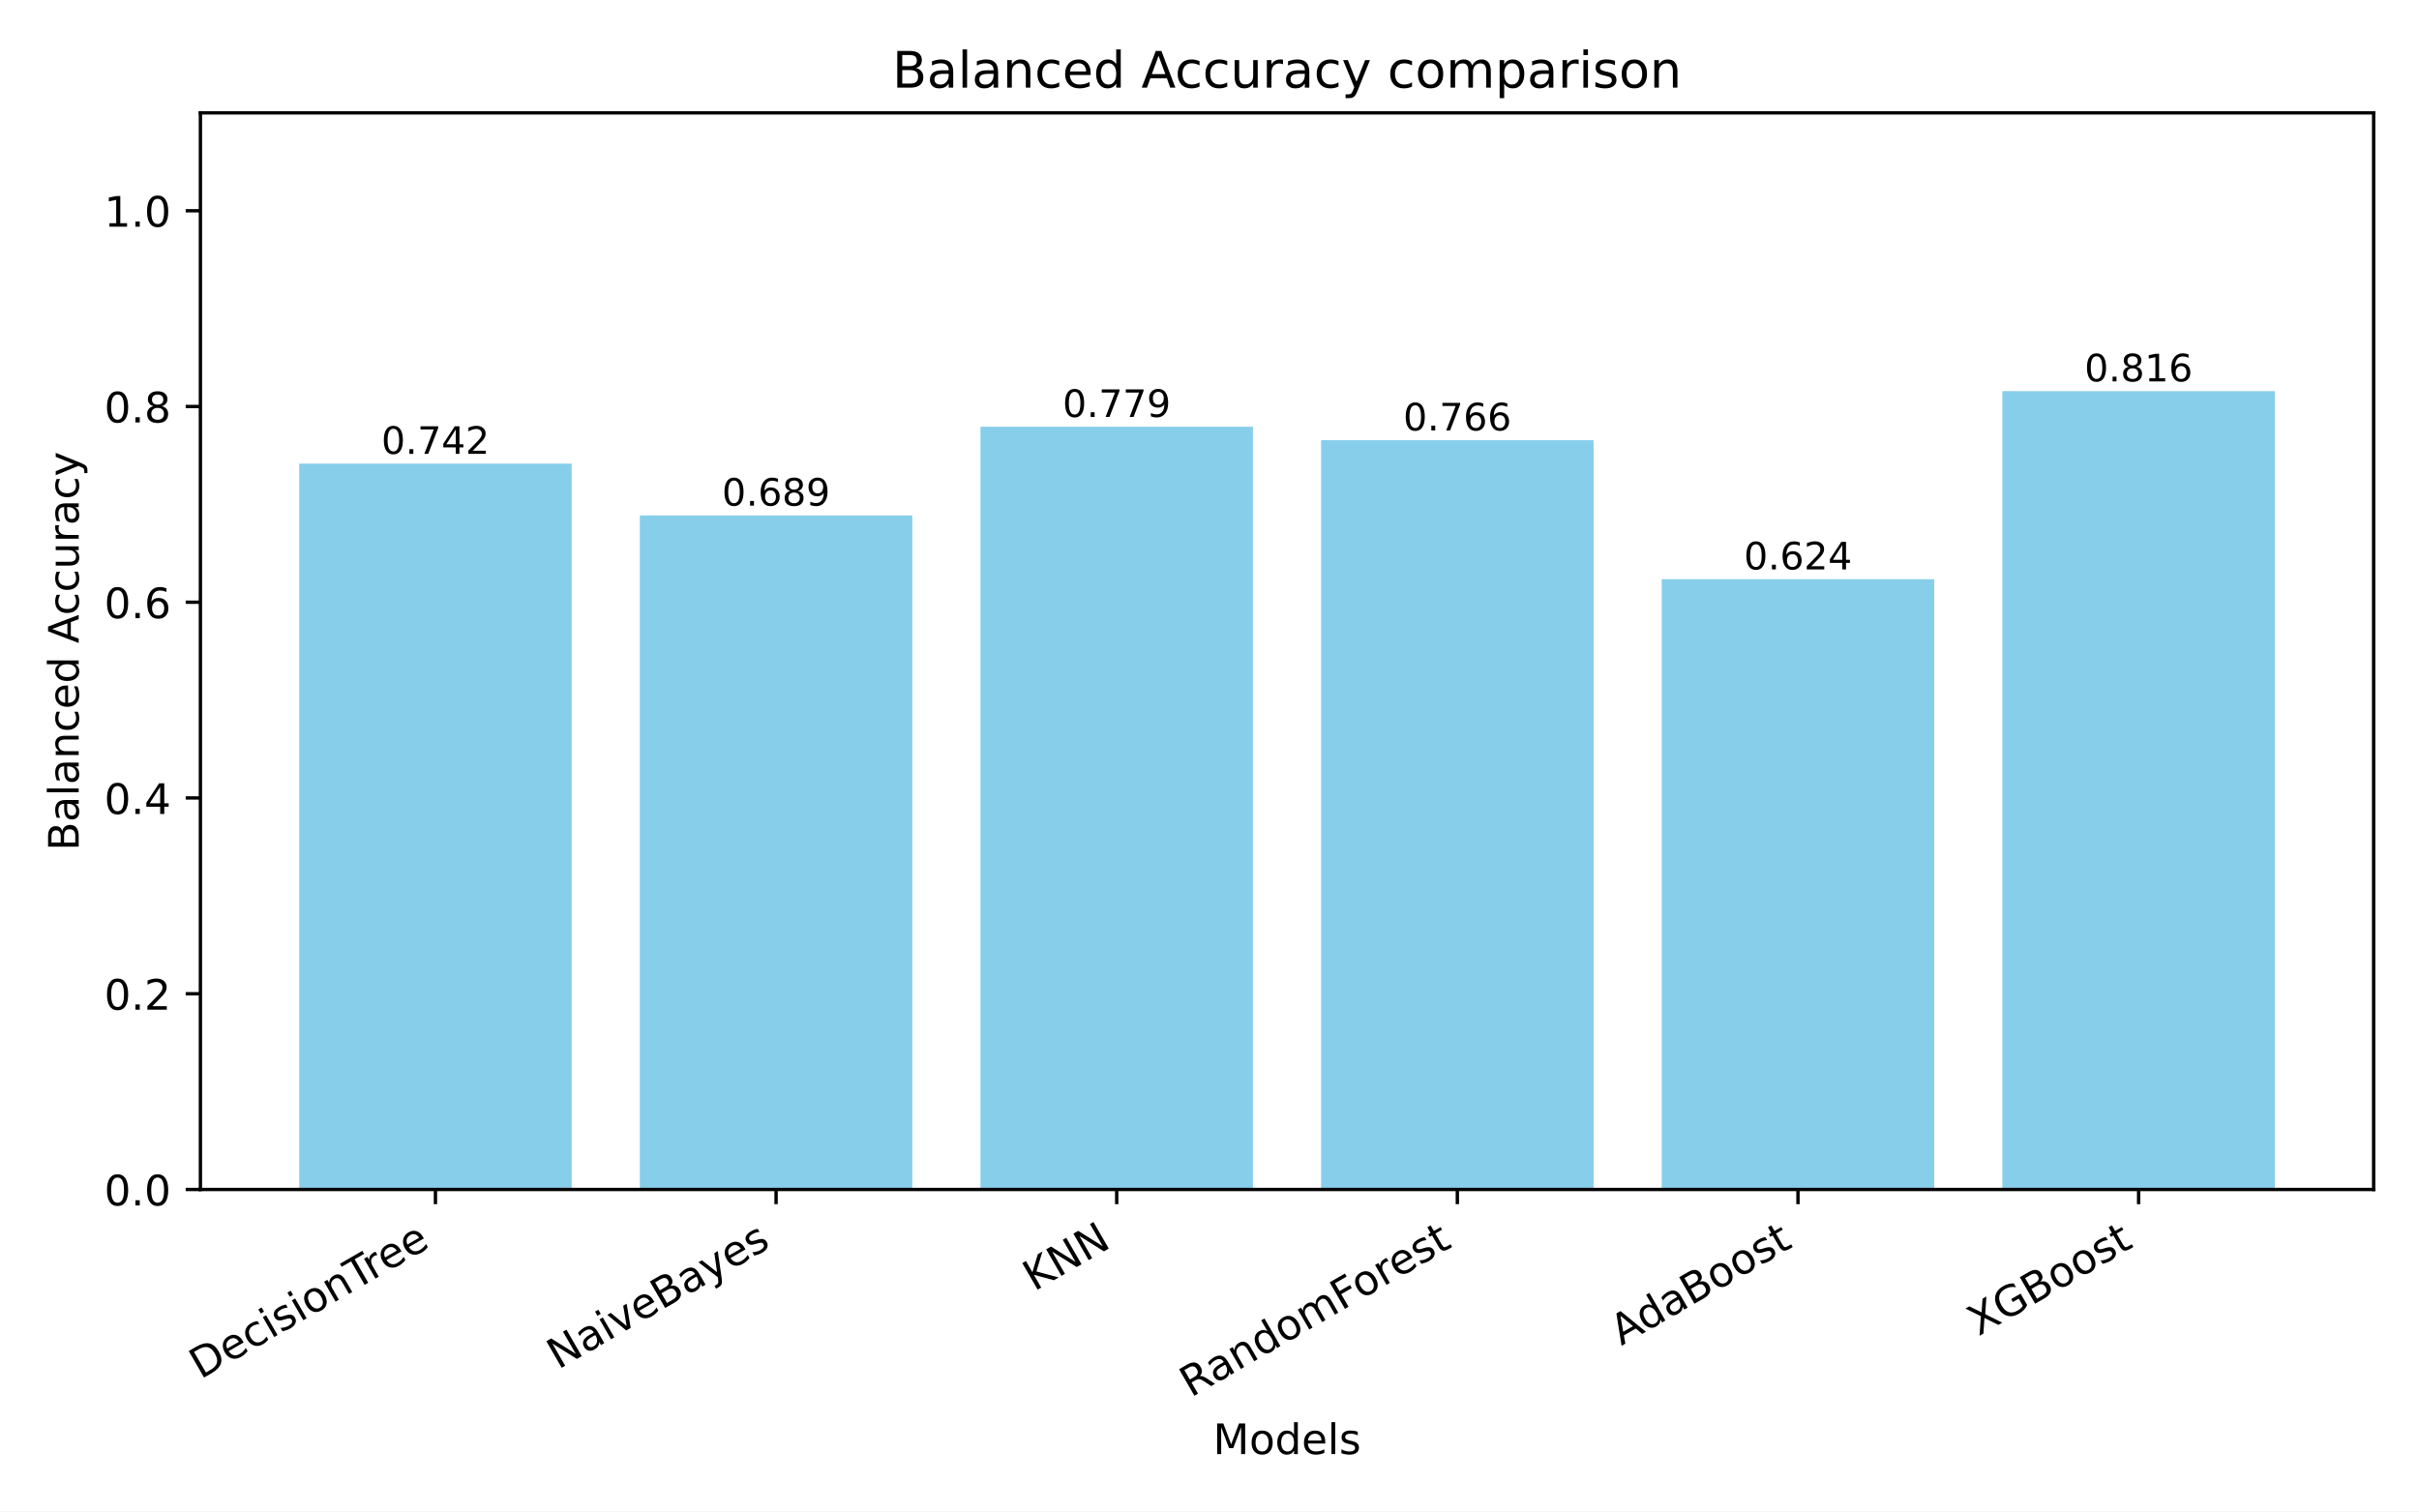
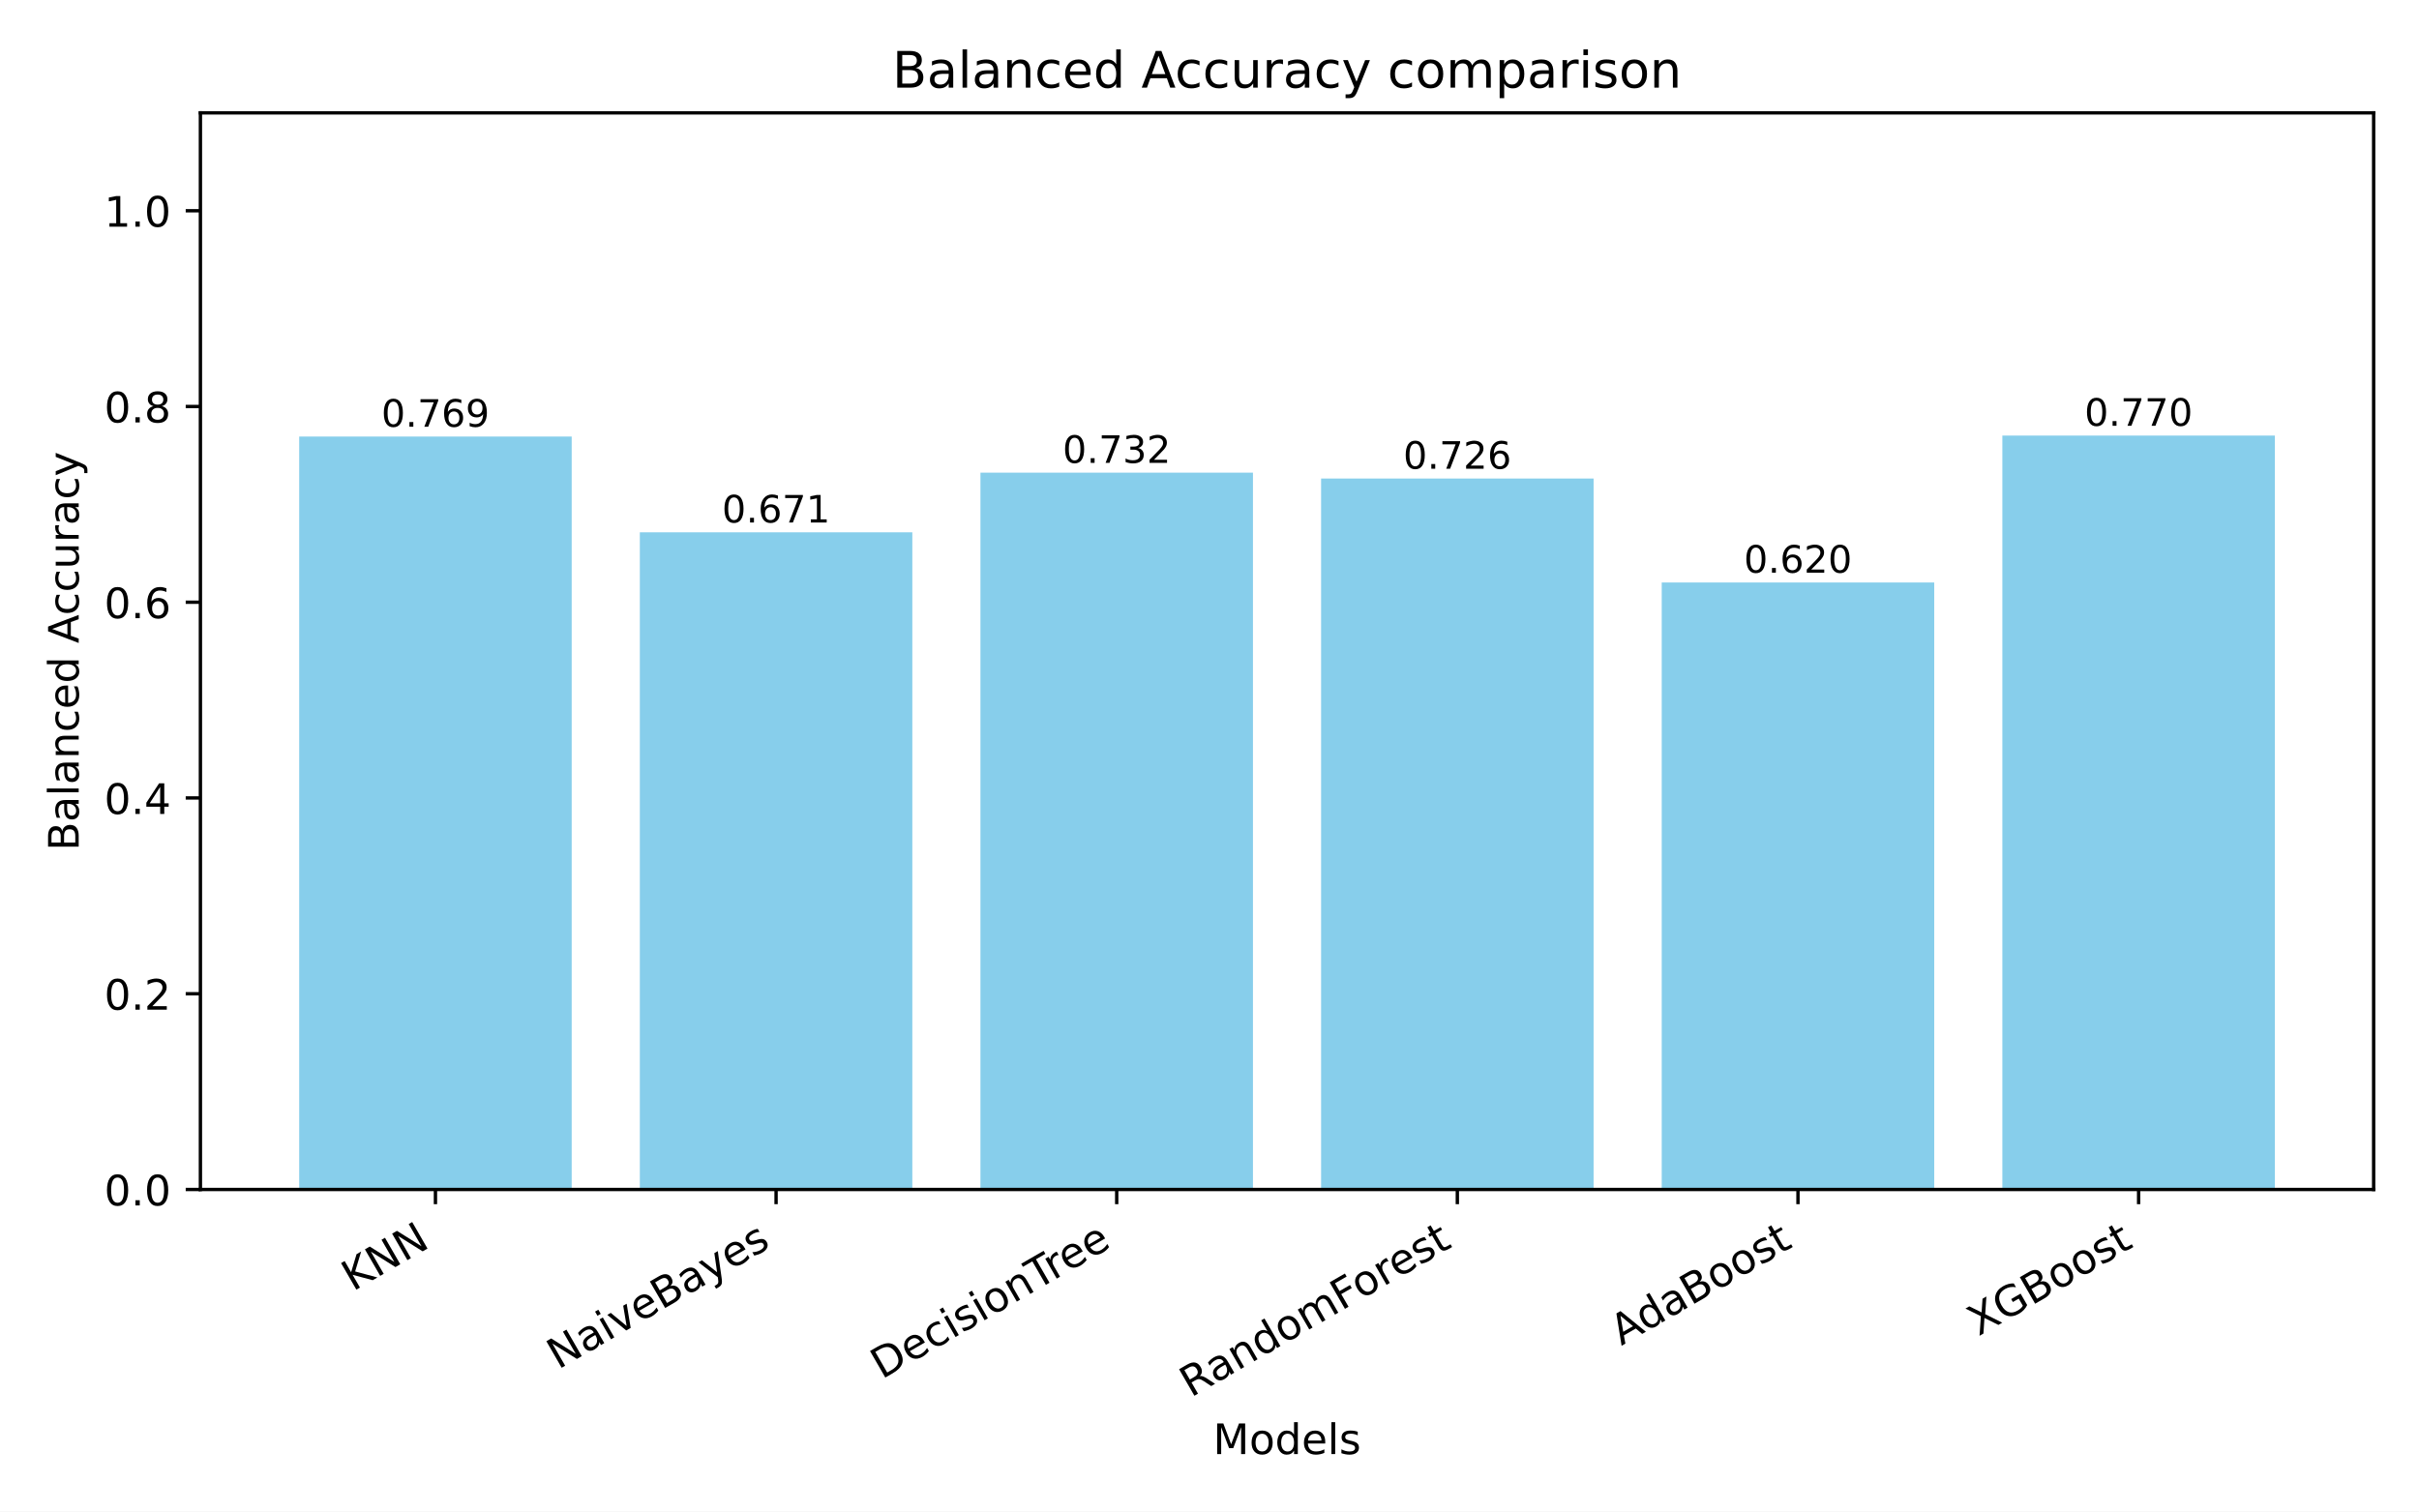
<svg xmlns="http://www.w3.org/2000/svg" xmlns:xlink="http://www.w3.org/1999/xlink" width="576pt" height="360pt" viewBox="0 0 576 360" version="1.1">
  <defs>
    <style type="text/css">*{stroke-linejoin: round; stroke-linecap: butt}</style>
  </defs>
  <g id="figure_1">
    <g id="patch_1">
      <path d="M 0 360  L 576 360  L 576 0  L 0 0  z " style="fill: #ffffff" />
    </g>
    <g id="axes_1">
      <g id="patch_2">
        <path d="M 47.72 283.3  L 565.2 283.3  L 565.2 26.88  L 47.72 26.88  z " style="fill: #ffffff" />
      </g>
      <g id="patch_3">
-         <path d="M 71.242 283.3  L 136.13 283.3  L 136.13 110.426  L 71.242 110.426  z " clip-path="url(#p83c8c341a6)" style="fill: #87ceeb" />
+         <path d="M 71.242 283.3  L 136.13 283.3  L 136.13 103.967  L 71.242 103.967  z " clip-path="url(#pbd88efe844)" style="fill: #87ceeb" />
      </g>
      <g id="patch_4">
-         <path d="M 152.352 283.3  L 217.239 283.3  L 217.239 122.759  L 152.352 122.759  z " clip-path="url(#p83c8c341a6)" style="fill: #87ceeb" />
+         <path d="M 152.352 283.3  L 217.239 283.3  L 217.239 126.777  L 152.352 126.777  z " clip-path="url(#pbd88efe844)" style="fill: #87ceeb" />
      </g>
      <g id="patch_5">
-         <path d="M 233.461 283.3  L 298.349 283.3  L 298.349 101.635  L 233.461 101.635  z " clip-path="url(#p83c8c341a6)" style="fill: #87ceeb" />
+         <path d="M 233.461 283.3  L 298.349 283.3  L 298.349 112.573  L 233.461 112.573  z " clip-path="url(#pbd88efe844)" style="fill: #87ceeb" />
      </g>
      <g id="patch_6">
-         <path d="M 314.571 283.3  L 379.459 283.3  L 379.459 104.843  L 314.571 104.843  z " clip-path="url(#p83c8c341a6)" style="fill: #87ceeb" />
+         <path d="M 314.571 283.3  L 379.459 283.3  L 379.459 113.967  L 314.571 113.967  z " clip-path="url(#pbd88efe844)" style="fill: #87ceeb" />
      </g>
      <g id="patch_7">
-         <path d="M 395.681 283.3  L 460.568 283.3  L 460.568 137.942  L 395.681 137.942  z " clip-path="url(#p83c8c341a6)" style="fill: #87ceeb" />
+         <path d="M 395.681 283.3  L 460.568 283.3  L 460.568 138.725  L 395.681 138.725  z " clip-path="url(#pbd88efe844)" style="fill: #87ceeb" />
      </g>
      <g id="patch_8">
-         <path d="M 476.79 283.3  L 541.678 283.3  L 541.678 93.162  L 476.79 93.162  z " clip-path="url(#p83c8c341a6)" style="fill: #87ceeb" />
+         <path d="M 476.79 283.3  L 541.678 283.3  L 541.678 103.74  L 476.79 103.74  z " clip-path="url(#pbd88efe844)" style="fill: #87ceeb" />
      </g>
      <g id="matplotlib.axis_1">
        <g id="xtick_1">
          <g id="line2d_1">
            <defs>
-               <path id="mcb9a6f6136" d="M 0 0  L 0 3.5  " style="stroke: #000000; stroke-width: 0.8" />
+               <path id="m15ca8a83f8" d="M 0 0  L 0 3.5  " style="stroke: #000000; stroke-width: 0.8" />
            </defs>
            <g>
-               <use xlink:href="#mcb9a6f6136" x="103.686" y="283.3" style="stroke: #000000; stroke-width: 0.8" />
+               <use xlink:href="#m15ca8a83f8" x="103.686" y="283.3" style="stroke: #000000; stroke-width: 0.8" />
            </g>
          </g>
          <g id="text_1">
-             <g transform="translate(47.7412 328.5801) rotate(-30) scale(0.1 -0.1)">
+             <g transform="translate(84.00872 307.6411) rotate(-30) scale(0.1 -0.1)">
+               <defs>
+                 <path id="DejaVuSans-4b" d="M 628 4666  L 1259 4666  L 1259 2694  L 3353 4666  L 4166 4666  L 1850 2491  L 4331 0  L 3500 0  L 1259 2247  L 1259 0  L 628 0  L 628 4666  z " transform="scale(0.015625)" />
+                 <path id="DejaVuSans-4e" d="M 628 4666  L 1478 4666  L 3547 763  L 3547 4666  L 4159 4666  L 4159 0  L 3309 0  L 1241 3903  L 1241 0  L 628 0  L 628 4666  z " transform="scale(0.015625)" />
+               </defs>
+               <use xlink:href="#DejaVuSans-4b" />
+               <use xlink:href="#DejaVuSans-4e" transform="translate(65.57617 0)" />
+               <use xlink:href="#DejaVuSans-4e" transform="translate(140.3809 0)" />
+             </g>
+           </g>
+         </g>
+         <g id="xtick_2">
+           <g id="line2d_2">
+             <g>
+               <use xlink:href="#m15ca8a83f8" x="184.795" y="283.3" style="stroke: #000000; stroke-width: 0.8" />
+             </g>
+           </g>
+           <g id="text_2">
+             <g transform="translate(132.8942 326.2457) rotate(-30) scale(0.1 -0.1)">
+               <defs>
+                 <path id="DejaVuSans-61" d="M 2194 1759  Q 1497 1759 1228 1600  Q 959 1441 959 1056  Q 959 750 1161 570  Q 1363 391 1709 391  Q 2188 391 2477 730  Q 2766 1069 2766 1631  L 2766 1759  L 2194 1759  z M 3341 1997  L 3341 0  L 2766 0  L 2766 531  Q 2569 213 2275 61  Q 1981 -91 1556 -91  Q 1019 -91 701 211  Q 384 513 384 1019  Q 384 1609 779 1909  Q 1175 2209 1959 2209  L 2766 2209  L 2766 2266  Q 2766 2663 2505 2880  Q 2244 3097 1772 3097  Q 1472 3097 1187 3025  Q 903 2953 641 2809  L 641 3341  Q 956 3463 1253 3523  Q 1550 3584 1831 3584  Q 2591 3584 2966 3190  Q 3341 2797 3341 1997  z " transform="scale(0.015625)" />
+                 <path id="DejaVuSans-69" d="M 603 3500  L 1178 3500  L 1178 0  L 603 0  L 603 3500  z M 603 4863  L 1178 4863  L 1178 4134  L 603 4134  L 603 4863  z " transform="scale(0.015625)" />
+                 <path id="DejaVuSans-76" d="M 191 3500  L 800 3500  L 1894 563  L 2988 3500  L 3597 3500  L 2284 0  L 1503 0  L 191 3500  z " transform="scale(0.015625)" />
+                 <path id="DejaVuSans-65" d="M 3597 1894  L 3597 1613  L 953 1613  Q 991 1019 1311 708  Q 1631 397 2203 397  Q 2534 397 2845 478  Q 3156 559 3463 722  L 3463 178  Q 3153 47 2828 -22  Q 2503 -91 2169 -91  Q 1331 -91 842 396  Q 353 884 353 1716  Q 353 2575 817 3079  Q 1281 3584 2069 3584  Q 2775 3584 3186 3129  Q 3597 2675 3597 1894  z M 3022 2063  Q 3016 2534 2758 2815  Q 2500 3097 2075 3097  Q 1594 3097 1305 2825  Q 1016 2553 972 2059  L 3022 2063  z " transform="scale(0.015625)" />
+                 <path id="DejaVuSans-42" d="M 1259 2228  L 1259 519  L 2272 519  Q 2781 519 3026 730  Q 3272 941 3272 1375  Q 3272 1813 3026 2020  Q 2781 2228 2272 2228  L 1259 2228  z M 1259 4147  L 1259 2741  L 2194 2741  Q 2656 2741 2882 2914  Q 3109 3088 3109 3444  Q 3109 3797 2882 3972  Q 2656 4147 2194 4147  L 1259 4147  z M 628 4666  L 2241 4666  Q 2963 4666 3353 4366  Q 3744 4066 3744 3513  Q 3744 3084 3544 2831  Q 3344 2578 2956 2516  Q 3422 2416 3680 2098  Q 3938 1781 3938 1306  Q 3938 681 3513 340  Q 3088 0 2303 0  L 628 0  L 628 4666  z " transform="scale(0.015625)" />
+                 <path id="DejaVuSans-79" d="M 2059 -325  Q 1816 -950 1584 -1140  Q 1353 -1331 966 -1331  L 506 -1331  L 506 -850  L 844 -850  Q 1081 -850 1212 -737  Q 1344 -625 1503 -206  L 1606 56  L 191 3500  L 800 3500  L 1894 763  L 2988 3500  L 3597 3500  L 2059 -325  z " transform="scale(0.015625)" />
+                 <path id="DejaVuSans-73" d="M 2834 3397  L 2834 2853  Q 2591 2978 2328 3040  Q 2066 3103 1784 3103  Q 1356 3103 1142 2972  Q 928 2841 928 2578  Q 928 2378 1081 2264  Q 1234 2150 1697 2047  L 1894 2003  Q 2506 1872 2764 1633  Q 3022 1394 3022 966  Q 3022 478 2636 193  Q 2250 -91 1575 -91  Q 1294 -91 989 -36  Q 684 19 347 128  L 347 722  Q 666 556 975 473  Q 1284 391 1588 391  Q 1994 391 2212 530  Q 2431 669 2431 922  Q 2431 1156 2273 1281  Q 2116 1406 1581 1522  L 1381 1569  Q 847 1681 609 1914  Q 372 2147 372 2553  Q 372 3047 722 3315  Q 1072 3584 1716 3584  Q 2034 3584 2315 3537  Q 2597 3491 2834 3397  z " transform="scale(0.015625)" />
+               </defs>
+               <use xlink:href="#DejaVuSans-4e" />
+               <use xlink:href="#DejaVuSans-61" transform="translate(74.80469 0)" />
+               <use xlink:href="#DejaVuSans-69" transform="translate(136.084 0)" />
+               <use xlink:href="#DejaVuSans-76" transform="translate(163.8672 0)" />
+               <use xlink:href="#DejaVuSans-65" transform="translate(223.0469 0)" />
+               <use xlink:href="#DejaVuSans-42" transform="translate(284.5703 0)" />
+               <use xlink:href="#DejaVuSans-61" transform="translate(353.1738 0)" />
+               <use xlink:href="#DejaVuSans-79" transform="translate(414.4531 0)" />
+               <use xlink:href="#DejaVuSans-65" transform="translate(473.6328 0)" />
+               <use xlink:href="#DejaVuSans-73" transform="translate(535.1562 0)" />
+             </g>
+           </g>
+         </g>
+         <g id="xtick_3">
+           <g id="line2d_3">
+             <g>
+               <use xlink:href="#m15ca8a83f8" x="265.905" y="283.3" style="stroke: #000000; stroke-width: 0.8" />
+             </g>
+           </g>
+           <g id="text_3">
+             <g transform="translate(209.9606 328.5801) rotate(-30) scale(0.1 -0.1)">
              <defs>
                <path id="DejaVuSans-44" d="M 1259 4147  L 1259 519  L 2022 519  Q 2988 519 3436 956  Q 3884 1394 3884 2338  Q 3884 3275 3436 3711  Q 2988 4147 2022 4147  L 1259 4147  z M 628 4666  L 1925 4666  Q 3281 4666 3915 4102  Q 4550 3538 4550 2338  Q 4550 1131 3912 565  Q 3275 0 1925 0  L 628 0  L 628 4666  z " transform="scale(0.015625)" />
-                 <path id="DejaVuSans-65" d="M 3597 1894  L 3597 1613  L 953 1613  Q 991 1019 1311 708  Q 1631 397 2203 397  Q 2534 397 2845 478  Q 3156 559 3463 722  L 3463 178  Q 3153 47 2828 -22  Q 2503 -91 2169 -91  Q 1331 -91 842 396  Q 353 884 353 1716  Q 353 2575 817 3079  Q 1281 3584 2069 3584  Q 2775 3584 3186 3129  Q 3597 2675 3597 1894  z M 3022 2063  Q 3016 2534 2758 2815  Q 2500 3097 2075 3097  Q 1594 3097 1305 2825  Q 1016 2553 972 2059  L 3022 2063  z " transform="scale(0.015625)" />
                <path id="DejaVuSans-63" d="M 3122 3366  L 3122 2828  Q 2878 2963 2633 3030  Q 2388 3097 2138 3097  Q 1578 3097 1268 2742  Q 959 2388 959 1747  Q 959 1106 1268 751  Q 1578 397 2138 397  Q 2388 397 2633 464  Q 2878 531 3122 666  L 3122 134  Q 2881 22 2623 -34  Q 2366 -91 2075 -91  Q 1284 -91 818 406  Q 353 903 353 1747  Q 353 2603 823 3093  Q 1294 3584 2113 3584  Q 2378 3584 2631 3529  Q 2884 3475 3122 3366  z " transform="scale(0.015625)" />
-                 <path id="DejaVuSans-69" d="M 603 3500  L 1178 3500  L 1178 0  L 603 0  L 603 3500  z M 603 4863  L 1178 4863  L 1178 4134  L 603 4134  L 603 4863  z " transform="scale(0.015625)" />
-                 <path id="DejaVuSans-73" d="M 2834 3397  L 2834 2853  Q 2591 2978 2328 3040  Q 2066 3103 1784 3103  Q 1356 3103 1142 2972  Q 928 2841 928 2578  Q 928 2378 1081 2264  Q 1234 2150 1697 2047  L 1894 2003  Q 2506 1872 2764 1633  Q 3022 1394 3022 966  Q 3022 478 2636 193  Q 2250 -91 1575 -91  Q 1294 -91 989 -36  Q 684 19 347 128  L 347 722  Q 666 556 975 473  Q 1284 391 1588 391  Q 1994 391 2212 530  Q 2431 669 2431 922  Q 2431 1156 2273 1281  Q 2116 1406 1581 1522  L 1381 1569  Q 847 1681 609 1914  Q 372 2147 372 2553  Q 372 3047 722 3315  Q 1072 3584 1716 3584  Q 2034 3584 2315 3537  Q 2597 3491 2834 3397  z " transform="scale(0.015625)" />
                <path id="DejaVuSans-6f" d="M 1959 3097  Q 1497 3097 1228 2736  Q 959 2375 959 1747  Q 959 1119 1226 758  Q 1494 397 1959 397  Q 2419 397 2687 759  Q 2956 1122 2956 1747  Q 2956 2369 2687 2733  Q 2419 3097 1959 3097  z M 1959 3584  Q 2709 3584 3137 3096  Q 3566 2609 3566 1747  Q 3566 888 3137 398  Q 2709 -91 1959 -91  Q 1206 -91 779 398  Q 353 888 353 1747  Q 353 2609 779 3096  Q 1206 3584 1959 3584  z " transform="scale(0.015625)" />
                <path id="DejaVuSans-6e" d="M 3513 2113  L 3513 0  L 2938 0  L 2938 2094  Q 2938 2591 2744 2837  Q 2550 3084 2163 3084  Q 1697 3084 1428 2787  Q 1159 2491 1159 1978  L 1159 0  L 581 0  L 581 3500  L 1159 3500  L 1159 2956  Q 1366 3272 1645 3428  Q 1925 3584 2291 3584  Q 2894 3584 3203 3211  Q 3513 2838 3513 2113  z " transform="scale(0.015625)" />
                <path id="DejaVuSans-54" d="M -19 4666  L 3928 4666  L 3928 4134  L 2272 4134  L 2272 0  L 1638 0  L 1638 4134  L -19 4134  L -19 4666  z " transform="scale(0.015625)" />
                <path id="DejaVuSans-72" d="M 2631 2963  Q 2534 3019 2420 3045  Q 2306 3072 2169 3072  Q 1681 3072 1420 2755  Q 1159 2438 1159 1844  L 1159 0  L 581 0  L 581 3500  L 1159 3500  L 1159 2956  Q 1341 3275 1631 3429  Q 1922 3584 2338 3584  Q 2397 3584 2469 3576  Q 2541 3569 2628 3553  L 2631 2963  z " transform="scale(0.015625)" />
              </defs>
              <use xlink:href="#DejaVuSans-44" />
              <use xlink:href="#DejaVuSans-65" transform="translate(77.00195 0)" />
              <use xlink:href="#DejaVuSans-63" transform="translate(138.5254 0)" />
              <use xlink:href="#DejaVuSans-69" transform="translate(193.5059 0)" />
              <use xlink:href="#DejaVuSans-73" transform="translate(221.2891 0)" />
              <use xlink:href="#DejaVuSans-69" transform="translate(273.3887 0)" />
              <use xlink:href="#DejaVuSans-6f" transform="translate(301.1719 0)" />
              <use xlink:href="#DejaVuSans-6e" transform="translate(362.3535 0)" />
              <use xlink:href="#DejaVuSans-54" transform="translate(425.7324 0)" />
              <use xlink:href="#DejaVuSans-72" transform="translate(472.0664 0)" />
              <use xlink:href="#DejaVuSans-65" transform="translate(510.9297 0)" />
              <use xlink:href="#DejaVuSans-65" transform="translate(572.4531 0)" />
            </g>
          </g>
        </g>
-         <g id="xtick_2">
-           <g id="line2d_2">
-             <g>
-               <use xlink:href="#mcb9a6f6136" x="184.795" y="283.3" style="stroke: #000000; stroke-width: 0.8" />
-             </g>
-           </g>
-           <g id="text_2">
-             <g transform="translate(132.8942 326.2457) rotate(-30) scale(0.1 -0.1)">
-               <defs>
-                 <path id="DejaVuSans-4e" d="M 628 4666  L 1478 4666  L 3547 763  L 3547 4666  L 4159 4666  L 4159 0  L 3309 0  L 1241 3903  L 1241 0  L 628 0  L 628 4666  z " transform="scale(0.015625)" />
-                 <path id="DejaVuSans-61" d="M 2194 1759  Q 1497 1759 1228 1600  Q 959 1441 959 1056  Q 959 750 1161 570  Q 1363 391 1709 391  Q 2188 391 2477 730  Q 2766 1069 2766 1631  L 2766 1759  L 2194 1759  z M 3341 1997  L 3341 0  L 2766 0  L 2766 531  Q 2569 213 2275 61  Q 1981 -91 1556 -91  Q 1019 -91 701 211  Q 384 513 384 1019  Q 384 1609 779 1909  Q 1175 2209 1959 2209  L 2766 2209  L 2766 2266  Q 2766 2663 2505 2880  Q 2244 3097 1772 3097  Q 1472 3097 1187 3025  Q 903 2953 641 2809  L 641 3341  Q 956 3463 1253 3523  Q 1550 3584 1831 3584  Q 2591 3584 2966 3190  Q 3341 2797 3341 1997  z " transform="scale(0.015625)" />
-                 <path id="DejaVuSans-76" d="M 191 3500  L 800 3500  L 1894 563  L 2988 3500  L 3597 3500  L 2284 0  L 1503 0  L 191 3500  z " transform="scale(0.015625)" />
-                 <path id="DejaVuSans-42" d="M 1259 2228  L 1259 519  L 2272 519  Q 2781 519 3026 730  Q 3272 941 3272 1375  Q 3272 1813 3026 2020  Q 2781 2228 2272 2228  L 1259 2228  z M 1259 4147  L 1259 2741  L 2194 2741  Q 2656 2741 2882 2914  Q 3109 3088 3109 3444  Q 3109 3797 2882 3972  Q 2656 4147 2194 4147  L 1259 4147  z M 628 4666  L 2241 4666  Q 2963 4666 3353 4366  Q 3744 4066 3744 3513  Q 3744 3084 3544 2831  Q 3344 2578 2956 2516  Q 3422 2416 3680 2098  Q 3938 1781 3938 1306  Q 3938 681 3513 340  Q 3088 0 2303 0  L 628 0  L 628 4666  z " transform="scale(0.015625)" />
-                 <path id="DejaVuSans-79" d="M 2059 -325  Q 1816 -950 1584 -1140  Q 1353 -1331 966 -1331  L 506 -1331  L 506 -850  L 844 -850  Q 1081 -850 1212 -737  Q 1344 -625 1503 -206  L 1606 56  L 191 3500  L 800 3500  L 1894 763  L 2988 3500  L 3597 3500  L 2059 -325  z " transform="scale(0.015625)" />
-               </defs>
-               <use xlink:href="#DejaVuSans-4e" />
-               <use xlink:href="#DejaVuSans-61" transform="translate(74.80469 0)" />
-               <use xlink:href="#DejaVuSans-69" transform="translate(136.084 0)" />
-               <use xlink:href="#DejaVuSans-76" transform="translate(163.8672 0)" />
-               <use xlink:href="#DejaVuSans-65" transform="translate(223.0469 0)" />
-               <use xlink:href="#DejaVuSans-42" transform="translate(284.5703 0)" />
-               <use xlink:href="#DejaVuSans-61" transform="translate(353.1738 0)" />
-               <use xlink:href="#DejaVuSans-79" transform="translate(414.4531 0)" />
-               <use xlink:href="#DejaVuSans-65" transform="translate(473.6328 0)" />
-               <use xlink:href="#DejaVuSans-73" transform="translate(535.1562 0)" />
-             </g>
-           </g>
-         </g>
-         <g id="xtick_3">
-           <g id="line2d_3">
-             <g>
-               <use xlink:href="#mcb9a6f6136" x="265.905" y="283.3" style="stroke: #000000; stroke-width: 0.8" />
-             </g>
-           </g>
-           <g id="text_3">
-             <g transform="translate(246.2282 307.6411) rotate(-30) scale(0.1 -0.1)">
-               <defs>
-                 <path id="DejaVuSans-4b" d="M 628 4666  L 1259 4666  L 1259 2694  L 3353 4666  L 4166 4666  L 1850 2491  L 4331 0  L 3500 0  L 1259 2247  L 1259 0  L 628 0  L 628 4666  z " transform="scale(0.015625)" />
-               </defs>
-               <use xlink:href="#DejaVuSans-4b" />
-               <use xlink:href="#DejaVuSans-4e" transform="translate(65.57617 0)" />
-               <use xlink:href="#DejaVuSans-4e" transform="translate(140.3809 0)" />
-             </g>
-           </g>
-         </g>
        <g id="xtick_4">
          <g id="line2d_4">
            <g>
-               <use xlink:href="#mcb9a6f6136" x="347.015" y="283.3" style="stroke: #000000; stroke-width: 0.8" />
+               <use xlink:href="#m15ca8a83f8" x="347.015" y="283.3" style="stroke: #000000; stroke-width: 0.8" />
            </g>
          </g>
          <g id="text_4">
            <g transform="translate(283.5576 332.9176) rotate(-30) scale(0.1 -0.1)">
              <defs>
                <path id="DejaVuSans-52" d="M 2841 2188  Q 3044 2119 3236 1894  Q 3428 1669 3622 1275  L 4263 0  L 3584 0  L 2988 1197  Q 2756 1666 2539 1819  Q 2322 1972 1947 1972  L 1259 1972  L 1259 0  L 628 0  L 628 4666  L 2053 4666  Q 2853 4666 3247 4331  Q 3641 3997 3641 3322  Q 3641 2881 3436 2590  Q 3231 2300 2841 2188  z M 1259 4147  L 1259 2491  L 2053 2491  Q 2509 2491 2742 2702  Q 2975 2913 2975 3322  Q 2975 3731 2742 3939  Q 2509 4147 2053 4147  L 1259 4147  z " transform="scale(0.015625)" />
                <path id="DejaVuSans-64" d="M 2906 2969  L 2906 4863  L 3481 4863  L 3481 0  L 2906 0  L 2906 525  Q 2725 213 2448 61  Q 2172 -91 1784 -91  Q 1150 -91 751 415  Q 353 922 353 1747  Q 353 2572 751 3078  Q 1150 3584 1784 3584  Q 2172 3584 2448 3432  Q 2725 3281 2906 2969  z M 947 1747  Q 947 1113 1208 752  Q 1469 391 1925 391  Q 2381 391 2643 752  Q 2906 1113 2906 1747  Q 2906 2381 2643 2742  Q 2381 3103 1925 3103  Q 1469 3103 1208 2742  Q 947 2381 947 1747  z " transform="scale(0.015625)" />
                <path id="DejaVuSans-6d" d="M 3328 2828  Q 3544 3216 3844 3400  Q 4144 3584 4550 3584  Q 5097 3584 5394 3201  Q 5691 2819 5691 2113  L 5691 0  L 5113 0  L 5113 2094  Q 5113 2597 4934 2840  Q 4756 3084 4391 3084  Q 3944 3084 3684 2787  Q 3425 2491 3425 1978  L 3425 0  L 2847 0  L 2847 2094  Q 2847 2600 2669 2842  Q 2491 3084 2119 3084  Q 1678 3084 1418 2786  Q 1159 2488 1159 1978  L 1159 0  L 581 0  L 581 3500  L 1159 3500  L 1159 2956  Q 1356 3278 1631 3431  Q 1906 3584 2284 3584  Q 2666 3584 2933 3390  Q 3200 3197 3328 2828  z " transform="scale(0.015625)" />
                <path id="DejaVuSans-46" d="M 628 4666  L 3309 4666  L 3309 4134  L 1259 4134  L 1259 2759  L 3109 2759  L 3109 2228  L 1259 2228  L 1259 0  L 628 0  L 628 4666  z " transform="scale(0.015625)" />
                <path id="DejaVuSans-74" d="M 1172 4494  L 1172 3500  L 2356 3500  L 2356 3053  L 1172 3053  L 1172 1153  Q 1172 725 1289 603  Q 1406 481 1766 481  L 2356 481  L 2356 0  L 1766 0  Q 1100 0 847 248  Q 594 497 594 1153  L 594 3053  L 172 3053  L 172 3500  L 594 3500  L 594 4494  L 1172 4494  z " transform="scale(0.015625)" />
              </defs>
              <use xlink:href="#DejaVuSans-52" />
              <use xlink:href="#DejaVuSans-61" transform="translate(67.23242 0)" />
              <use xlink:href="#DejaVuSans-6e" transform="translate(128.5117 0)" />
              <use xlink:href="#DejaVuSans-64" transform="translate(191.8906 0)" />
              <use xlink:href="#DejaVuSans-6f" transform="translate(255.3672 0)" />
              <use xlink:href="#DejaVuSans-6d" transform="translate(316.5488 0)" />
              <use xlink:href="#DejaVuSans-46" transform="translate(413.9609 0)" />
              <use xlink:href="#DejaVuSans-6f" transform="translate(467.8555 0)" />
              <use xlink:href="#DejaVuSans-72" transform="translate(529.0371 0)" />
              <use xlink:href="#DejaVuSans-65" transform="translate(567.9004 0)" />
              <use xlink:href="#DejaVuSans-73" transform="translate(629.4238 0)" />
              <use xlink:href="#DejaVuSans-74" transform="translate(681.5234 0)" />
            </g>
          </g>
        </g>
        <g id="xtick_5">
          <g id="line2d_5">
            <g>
-               <use xlink:href="#mcb9a6f6136" x="428.125" y="283.3" style="stroke: #000000; stroke-width: 0.8" />
+               <use xlink:href="#m15ca8a83f8" x="428.125" y="283.3" style="stroke: #000000; stroke-width: 0.8" />
            </g>
          </g>
          <g id="text_5">
            <g transform="translate(386.0608 320.5661) rotate(-30) scale(0.1 -0.1)">
              <defs>
                <path id="DejaVuSans-41" d="M 2188 4044  L 1331 1722  L 3047 1722  L 2188 4044  z M 1831 4666  L 2547 4666  L 4325 0  L 3669 0  L 3244 1197  L 1141 1197  L 716 0  L 50 0  L 1831 4666  z " transform="scale(0.015625)" />
              </defs>
              <use xlink:href="#DejaVuSans-41" />
              <use xlink:href="#DejaVuSans-64" transform="translate(66.6582 0)" />
              <use xlink:href="#DejaVuSans-61" transform="translate(130.1348 0)" />
              <use xlink:href="#DejaVuSans-42" transform="translate(191.4141 0)" />
              <use xlink:href="#DejaVuSans-6f" transform="translate(260.0176 0)" />
              <use xlink:href="#DejaVuSans-6f" transform="translate(321.1992 0)" />
              <use xlink:href="#DejaVuSans-73" transform="translate(382.3809 0)" />
              <use xlink:href="#DejaVuSans-74" transform="translate(434.4805 0)" />
            </g>
          </g>
        </g>
        <g id="xtick_6">
          <g id="line2d_6">
            <g>
-               <use xlink:href="#mcb9a6f6136" x="509.234" y="283.3" style="stroke: #000000; stroke-width: 0.8" />
+               <use xlink:href="#m15ca8a83f8" x="509.234" y="283.3" style="stroke: #000000; stroke-width: 0.8" />
            </g>
          </g>
          <g id="text_6">
            <g transform="translate(471.1056 318.2942) rotate(-30) scale(0.1 -0.1)">
              <defs>
                <path id="DejaVuSans-58" d="M 403 4666  L 1081 4666  L 2241 2931  L 3406 4666  L 4084 4666  L 2584 2425  L 4184 0  L 3506 0  L 2194 1984  L 872 0  L 191 0  L 1856 2491  L 403 4666  z " transform="scale(0.015625)" />
                <path id="DejaVuSans-47" d="M 3809 666  L 3809 1919  L 2778 1919  L 2778 2438  L 4434 2438  L 4434 434  Q 4069 175 3628 42  Q 3188 -91 2688 -91  Q 1594 -91 976 548  Q 359 1188 359 2328  Q 359 3472 976 4111  Q 1594 4750 2688 4750  Q 3144 4750 3555 4637  Q 3966 4525 4313 4306  L 4313 3634  Q 3963 3931 3569 4081  Q 3175 4231 2741 4231  Q 1884 4231 1454 3753  Q 1025 3275 1025 2328  Q 1025 1384 1454 906  Q 1884 428 2741 428  Q 3075 428 3337 486  Q 3600 544 3809 666  z " transform="scale(0.015625)" />
              </defs>
              <use xlink:href="#DejaVuSans-58" />
              <use xlink:href="#DejaVuSans-47" transform="translate(68.50586 0)" />
              <use xlink:href="#DejaVuSans-42" transform="translate(145.9961 0)" />
              <use xlink:href="#DejaVuSans-6f" transform="translate(214.5996 0)" />
              <use xlink:href="#DejaVuSans-6f" transform="translate(275.7812 0)" />
              <use xlink:href="#DejaVuSans-73" transform="translate(336.9629 0)" />
              <use xlink:href="#DejaVuSans-74" transform="translate(389.0625 0)" />
            </g>
          </g>
        </g>
        <g id="text_7">
          <g transform="translate(288.842 346.3171) scale(0.1 -0.1)">
            <defs>
              <path id="DejaVuSans-4d" d="M 628 4666  L 1569 4666  L 2759 1491  L 3956 4666  L 4897 4666  L 4897 0  L 4281 0  L 4281 4097  L 3078 897  L 2444 897  L 1241 4097  L 1241 0  L 628 0  L 628 4666  z " transform="scale(0.015625)" />
              <path id="DejaVuSans-6c" d="M 603 4863  L 1178 4863  L 1178 0  L 603 0  L 603 4863  z " transform="scale(0.015625)" />
            </defs>
            <use xlink:href="#DejaVuSans-4d" />
            <use xlink:href="#DejaVuSans-6f" transform="translate(86.2793 0)" />
            <use xlink:href="#DejaVuSans-64" transform="translate(147.4609 0)" />
            <use xlink:href="#DejaVuSans-65" transform="translate(210.9375 0)" />
            <use xlink:href="#DejaVuSans-6c" transform="translate(272.4609 0)" />
            <use xlink:href="#DejaVuSans-73" transform="translate(300.2441 0)" />
          </g>
        </g>
      </g>
      <g id="matplotlib.axis_2">
        <g id="ytick_1">
          <g id="line2d_7">
            <defs>
-               <path id="m9316321c7b" d="M 0 0  L -3.5 0  " style="stroke: #000000; stroke-width: 0.8" />
+               <path id="m50cf72ee0e" d="M 0 0  L -3.5 0  " style="stroke: #000000; stroke-width: 0.8" />
            </defs>
            <g>
-               <use xlink:href="#m9316321c7b" x="47.72" y="283.3" style="stroke: #000000; stroke-width: 0.8" />
+               <use xlink:href="#m50cf72ee0e" x="47.72" y="283.3" style="stroke: #000000; stroke-width: 0.8" />
            </g>
          </g>
          <g id="text_8">
            <g transform="translate(24.81687 287.0997) scale(0.1 -0.1)">
              <defs>
                <path id="DejaVuSans-30" d="M 2034 4250  Q 1547 4250 1301 3770  Q 1056 3291 1056 2328  Q 1056 1369 1301 889  Q 1547 409 2034 409  Q 2525 409 2770 889  Q 3016 1369 3016 2328  Q 3016 3291 2770 3770  Q 2525 4250 2034 4250  z M 2034 4750  Q 2819 4750 3233 4129  Q 3647 3509 3647 2328  Q 3647 1150 3233 529  Q 2819 -91 2034 -91  Q 1250 -91 836 529  Q 422 1150 422 2328  Q 422 3509 836 4129  Q 1250 4750 2034 4750  z " transform="scale(0.015625)" />
                <path id="DejaVuSans-2e" d="M 684 794  L 1344 794  L 1344 0  L 684 0  L 684 794  z " transform="scale(0.015625)" />
              </defs>
              <use xlink:href="#DejaVuSans-30" />
              <use xlink:href="#DejaVuSans-2e" transform="translate(63.62305 0)" />
              <use xlink:href="#DejaVuSans-30" transform="translate(95.41016 0)" />
            </g>
          </g>
        </g>
        <g id="ytick_2">
          <g id="line2d_8">
            <g>
-               <use xlink:href="#m9316321c7b" x="47.72" y="236.679" style="stroke: #000000; stroke-width: 0.8" />
+               <use xlink:href="#m50cf72ee0e" x="47.72" y="236.679" style="stroke: #000000; stroke-width: 0.8" />
            </g>
          </g>
          <g id="text_9">
            <g transform="translate(24.81687 240.4778) scale(0.1 -0.1)">
              <defs>
                <path id="DejaVuSans-32" d="M 1228 531  L 3431 531  L 3431 0  L 469 0  L 469 531  Q 828 903 1448 1529  Q 2069 2156 2228 2338  Q 2531 2678 2651 2914  Q 2772 3150 2772 3378  Q 2772 3750 2511 3984  Q 2250 4219 1831 4219  Q 1534 4219 1204 4116  Q 875 4013 500 3803  L 500 4441  Q 881 4594 1212 4672  Q 1544 4750 1819 4750  Q 2544 4750 2975 4387  Q 3406 4025 3406 3419  Q 3406 3131 3298 2873  Q 3191 2616 2906 2266  Q 2828 2175 2409 1742  Q 1991 1309 1228 531  z " transform="scale(0.015625)" />
              </defs>
              <use xlink:href="#DejaVuSans-30" />
              <use xlink:href="#DejaVuSans-2e" transform="translate(63.62305 0)" />
              <use xlink:href="#DejaVuSans-32" transform="translate(95.41016 0)" />
            </g>
          </g>
        </g>
        <g id="ytick_3">
          <g id="line2d_9">
            <g>
-               <use xlink:href="#m9316321c7b" x="47.72" y="190.057" style="stroke: #000000; stroke-width: 0.8" />
+               <use xlink:href="#m50cf72ee0e" x="47.72" y="190.057" style="stroke: #000000; stroke-width: 0.8" />
            </g>
          </g>
          <g id="text_10">
            <g transform="translate(24.81687 193.8559) scale(0.1 -0.1)">
              <defs>
                <path id="DejaVuSans-34" d="M 2419 4116  L 825 1625  L 2419 1625  L 2419 4116  z M 2253 4666  L 3047 4666  L 3047 1625  L 3713 1625  L 3713 1100  L 3047 1100  L 3047 0  L 2419 0  L 2419 1100  L 313 1100  L 313 1709  L 2253 4666  z " transform="scale(0.015625)" />
              </defs>
              <use xlink:href="#DejaVuSans-30" />
              <use xlink:href="#DejaVuSans-2e" transform="translate(63.62305 0)" />
              <use xlink:href="#DejaVuSans-34" transform="translate(95.41016 0)" />
            </g>
          </g>
        </g>
        <g id="ytick_4">
          <g id="line2d_10">
            <g>
-               <use xlink:href="#m9316321c7b" x="47.72" y="143.435" style="stroke: #000000; stroke-width: 0.8" />
+               <use xlink:href="#m50cf72ee0e" x="47.72" y="143.435" style="stroke: #000000; stroke-width: 0.8" />
            </g>
          </g>
          <g id="text_11">
            <g transform="translate(24.81687 147.234) scale(0.1 -0.1)">
              <defs>
                <path id="DejaVuSans-36" d="M 2113 2584  Q 1688 2584 1439 2293  Q 1191 2003 1191 1497  Q 1191 994 1439 701  Q 1688 409 2113 409  Q 2538 409 2786 701  Q 3034 994 3034 1497  Q 3034 2003 2786 2293  Q 2538 2584 2113 2584  z M 3366 4563  L 3366 3988  Q 3128 4100 2886 4159  Q 2644 4219 2406 4219  Q 1781 4219 1451 3797  Q 1122 3375 1075 2522  Q 1259 2794 1537 2939  Q 1816 3084 2150 3084  Q 2853 3084 3261 2657  Q 3669 2231 3669 1497  Q 3669 778 3244 343  Q 2819 -91 2113 -91  Q 1303 -91 875 529  Q 447 1150 447 2328  Q 447 3434 972 4092  Q 1497 4750 2381 4750  Q 2619 4750 2861 4703  Q 3103 4656 3366 4563  z " transform="scale(0.015625)" />
              </defs>
              <use xlink:href="#DejaVuSans-30" />
              <use xlink:href="#DejaVuSans-2e" transform="translate(63.62305 0)" />
              <use xlink:href="#DejaVuSans-36" transform="translate(95.41016 0)" />
            </g>
          </g>
        </g>
        <g id="ytick_5">
          <g id="line2d_11">
            <g>
-               <use xlink:href="#m9316321c7b" x="47.72" y="96.813" style="stroke: #000000; stroke-width: 0.8" />
+               <use xlink:href="#m50cf72ee0e" x="47.72" y="96.813" style="stroke: #000000; stroke-width: 0.8" />
            </g>
          </g>
          <g id="text_12">
            <g transform="translate(24.81687 100.6121) scale(0.1 -0.1)">
              <defs>
                <path id="DejaVuSans-38" d="M 2034 2216  Q 1584 2216 1326 1975  Q 1069 1734 1069 1313  Q 1069 891 1326 650  Q 1584 409 2034 409  Q 2484 409 2743 651  Q 3003 894 3003 1313  Q 3003 1734 2745 1975  Q 2488 2216 2034 2216  z M 1403 2484  Q 997 2584 770 2862  Q 544 3141 544 3541  Q 544 4100 942 4425  Q 1341 4750 2034 4750  Q 2731 4750 3128 4425  Q 3525 4100 3525 3541  Q 3525 3141 3298 2862  Q 3072 2584 2669 2484  Q 3125 2378 3379 2068  Q 3634 1759 3634 1313  Q 3634 634 3220 271  Q 2806 -91 2034 -91  Q 1263 -91 848 271  Q 434 634 434 1313  Q 434 1759 690 2068  Q 947 2378 1403 2484  z M 1172 3481  Q 1172 3119 1398 2916  Q 1625 2713 2034 2713  Q 2441 2713 2670 2916  Q 2900 3119 2900 3481  Q 2900 3844 2670 4047  Q 2441 4250 2034 4250  Q 1625 4250 1398 4047  Q 1172 3844 1172 3481  z " transform="scale(0.015625)" />
              </defs>
              <use xlink:href="#DejaVuSans-30" />
              <use xlink:href="#DejaVuSans-2e" transform="translate(63.62305 0)" />
              <use xlink:href="#DejaVuSans-38" transform="translate(95.41016 0)" />
            </g>
          </g>
        </g>
        <g id="ytick_6">
          <g id="line2d_12">
            <g>
-               <use xlink:href="#m9316321c7b" x="47.72" y="50.191" style="stroke: #000000; stroke-width: 0.8" />
+               <use xlink:href="#m50cf72ee0e" x="47.72" y="50.191" style="stroke: #000000; stroke-width: 0.8" />
            </g>
          </g>
          <g id="text_13">
            <g transform="translate(24.81687 53.99017) scale(0.1 -0.1)">
              <defs>
                <path id="DejaVuSans-31" d="M 794 531  L 1825 531  L 1825 4091  L 703 3866  L 703 4441  L 1819 4666  L 2450 4666  L 2450 531  L 3481 531  L 3481 0  L 794 0  L 794 531  z " transform="scale(0.015625)" />
              </defs>
              <use xlink:href="#DejaVuSans-31" />
              <use xlink:href="#DejaVuSans-2e" transform="translate(63.62305 0)" />
              <use xlink:href="#DejaVuSans-30" transform="translate(95.41016 0)" />
            </g>
          </g>
        </g>
        <g id="text_14">
          <g transform="translate(18.73719 202.6238) rotate(-90) scale(0.1 -0.1)">
            <defs>
              <path id="DejaVuSans-20" transform="scale(0.015625)" />
              <path id="DejaVuSans-75" d="M 544 1381  L 544 3500  L 1119 3500  L 1119 1403  Q 1119 906 1312 657  Q 1506 409 1894 409  Q 2359 409 2629 706  Q 2900 1003 2900 1516  L 2900 3500  L 3475 3500  L 3475 0  L 2900 0  L 2900 538  Q 2691 219 2414 64  Q 2138 -91 1772 -91  Q 1169 -91 856 284  Q 544 659 544 1381  z M 1991 3584  L 1991 3584  z " transform="scale(0.015625)" />
            </defs>
            <use xlink:href="#DejaVuSans-42" />
            <use xlink:href="#DejaVuSans-61" transform="translate(68.60352 0)" />
            <use xlink:href="#DejaVuSans-6c" transform="translate(129.8828 0)" />
            <use xlink:href="#DejaVuSans-61" transform="translate(157.666 0)" />
            <use xlink:href="#DejaVuSans-6e" transform="translate(218.9453 0)" />
            <use xlink:href="#DejaVuSans-63" transform="translate(282.3242 0)" />
            <use xlink:href="#DejaVuSans-65" transform="translate(337.3047 0)" />
            <use xlink:href="#DejaVuSans-64" transform="translate(398.8281 0)" />
            <use xlink:href="#DejaVuSans-20" transform="translate(462.3047 0)" />
            <use xlink:href="#DejaVuSans-41" transform="translate(494.0918 0)" />
            <use xlink:href="#DejaVuSans-63" transform="translate(560.75 0)" />
            <use xlink:href="#DejaVuSans-63" transform="translate(615.7305 0)" />
            <use xlink:href="#DejaVuSans-75" transform="translate(670.7109 0)" />
            <use xlink:href="#DejaVuSans-72" transform="translate(734.0898 0)" />
            <use xlink:href="#DejaVuSans-61" transform="translate(775.2031 0)" />
            <use xlink:href="#DejaVuSans-63" transform="translate(836.4824 0)" />
            <use xlink:href="#DejaVuSans-79" transform="translate(891.4629 0)" />
          </g>
        </g>
      </g>
      <g id="patch_9">
        <path d="M 47.72 283.3  L 47.72 26.88  " style="fill: none; stroke: #000000; stroke-width: 0.8; stroke-linejoin: miter; stroke-linecap: square" />
      </g>
      <g id="patch_10">
        <path d="M 565.2 283.3  L 565.2 26.88  " style="fill: none; stroke: #000000; stroke-width: 0.8; stroke-linejoin: miter; stroke-linecap: square" />
      </g>
      <g id="patch_11">
        <path d="M 47.72 283.3  L 565.2 283.3  " style="fill: none; stroke: #000000; stroke-width: 0.8; stroke-linejoin: miter; stroke-linecap: square" />
      </g>
      <g id="patch_12">
        <path d="M 47.72 26.88  L 565.2 26.88  " style="fill: none; stroke: #000000; stroke-width: 0.8; stroke-linejoin: miter; stroke-linecap: square" />
      </g>
      <g id="text_15">
-         <g transform="translate(90.80305 108.0947) scale(0.09 -0.09)">
+         <g transform="translate(90.80305 101.6362) scale(0.09 -0.09)">
          <defs>
            <path id="DejaVuSans-37" d="M 525 4666  L 3525 4666  L 3525 4397  L 1831 0  L 1172 0  L 2766 4134  L 525 4134  L 525 4666  z " transform="scale(0.015625)" />
-           </defs>
-           <use xlink:href="#DejaVuSans-30" />
-           <use xlink:href="#DejaVuSans-2e" transform="translate(63.62305 0)" />
-           <use xlink:href="#DejaVuSans-37" transform="translate(95.41016 0)" />
-           <use xlink:href="#DejaVuSans-34" transform="translate(159.0332 0)" />
-           <use xlink:href="#DejaVuSans-32" transform="translate(222.6562 0)" />
-         </g>
-       </g>
-       <g id="text_16">
-         <g transform="translate(171.9128 120.4282) scale(0.09 -0.09)">
-           <defs>
            <path id="DejaVuSans-39" d="M 703 97  L 703 672  Q 941 559 1184 500  Q 1428 441 1663 441  Q 2288 441 2617 861  Q 2947 1281 2994 2138  Q 2813 1869 2534 1725  Q 2256 1581 1919 1581  Q 1219 1581 811 2004  Q 403 2428 403 3163  Q 403 3881 828 4315  Q 1253 4750 1959 4750  Q 2769 4750 3195 4129  Q 3622 3509 3622 2328  Q 3622 1225 3098 567  Q 2575 -91 1691 -91  Q 1453 -91 1209 -44  Q 966 3 703 97  z M 1959 2075  Q 2384 2075 2632 2365  Q 2881 2656 2881 3163  Q 2881 3666 2632 3958  Q 2384 4250 1959 4250  Q 1534 4250 1286 3958  Q 1038 3666 1038 3163  Q 1038 2656 1286 2365  Q 1534 2075 1959 2075  z " transform="scale(0.015625)" />
          </defs>
          <use xlink:href="#DejaVuSans-30" />
          <use xlink:href="#DejaVuSans-2e" transform="translate(63.62305 0)" />
+           <use xlink:href="#DejaVuSans-37" transform="translate(95.41016 0)" />
+           <use xlink:href="#DejaVuSans-36" transform="translate(159.0332 0)" />
+           <use xlink:href="#DejaVuSans-39" transform="translate(222.6562 0)" />
+         </g>
+       </g>
+       <g id="text_16">
+         <g transform="translate(171.9128 124.4457) scale(0.09 -0.09)">
+           <use xlink:href="#DejaVuSans-30" />
+           <use xlink:href="#DejaVuSans-2e" transform="translate(63.62305 0)" />
          <use xlink:href="#DejaVuSans-36" transform="translate(95.41016 0)" />
-           <use xlink:href="#DejaVuSans-38" transform="translate(159.0332 0)" />
-           <use xlink:href="#DejaVuSans-39" transform="translate(222.6562 0)" />
+           <use xlink:href="#DejaVuSans-37" transform="translate(159.0332 0)" />
+           <use xlink:href="#DejaVuSans-31" transform="translate(222.6562 0)" />
        </g>
      </g>
      <g id="text_17">
-         <g transform="translate(253.0225 99.30415) scale(0.09 -0.09)">
+         <g transform="translate(253.0225 110.2417) scale(0.09 -0.09)">
+           <defs>
+             <path id="DejaVuSans-33" d="M 2597 2516  Q 3050 2419 3304 2112  Q 3559 1806 3559 1356  Q 3559 666 3084 287  Q 2609 -91 1734 -91  Q 1441 -91 1130 -33  Q 819 25 488 141  L 488 750  Q 750 597 1062 519  Q 1375 441 1716 441  Q 2309 441 2620 675  Q 2931 909 2931 1356  Q 2931 1769 2642 2001  Q 2353 2234 1838 2234  L 1294 2234  L 1294 2753  L 1863 2753  Q 2328 2753 2575 2939  Q 2822 3125 2822 3475  Q 2822 3834 2567 4026  Q 2313 4219 1838 4219  Q 1578 4219 1281 4162  Q 984 4106 628 3988  L 628 4550  Q 988 4650 1302 4700  Q 1616 4750 1894 4750  Q 2613 4750 3031 4423  Q 3450 4097 3450 3541  Q 3450 3153 3228 2886  Q 3006 2619 2597 2516  z " transform="scale(0.015625)" />
+           </defs>
+           <use xlink:href="#DejaVuSans-30" />
+           <use xlink:href="#DejaVuSans-2e" transform="translate(63.62305 0)" />
+           <use xlink:href="#DejaVuSans-37" transform="translate(95.41016 0)" />
+           <use xlink:href="#DejaVuSans-33" transform="translate(159.0332 0)" />
+           <use xlink:href="#DejaVuSans-32" transform="translate(222.6562 0)" />
+         </g>
+       </g>
+       <g id="text_18">
+         <g transform="translate(334.1322 111.6361) scale(0.09 -0.09)">
+           <use xlink:href="#DejaVuSans-30" />
+           <use xlink:href="#DejaVuSans-2e" transform="translate(63.62305 0)" />
+           <use xlink:href="#DejaVuSans-37" transform="translate(95.41016 0)" />
+           <use xlink:href="#DejaVuSans-32" transform="translate(159.0332 0)" />
+           <use xlink:href="#DejaVuSans-36" transform="translate(222.6562 0)" />
+         </g>
+       </g>
+       <g id="text_19">
+         <g transform="translate(415.2419 136.3935) scale(0.09 -0.09)">
+           <use xlink:href="#DejaVuSans-30" />
+           <use xlink:href="#DejaVuSans-2e" transform="translate(63.62305 0)" />
+           <use xlink:href="#DejaVuSans-36" transform="translate(95.41016 0)" />
+           <use xlink:href="#DejaVuSans-32" transform="translate(159.0332 0)" />
+           <use xlink:href="#DejaVuSans-30" transform="translate(222.6562 0)" />
+         </g>
+       </g>
+       <g id="text_20">
+         <g transform="translate(496.3516 101.4091) scale(0.09 -0.09)">
          <use xlink:href="#DejaVuSans-30" />
          <use xlink:href="#DejaVuSans-2e" transform="translate(63.62305 0)" />
          <use xlink:href="#DejaVuSans-37" transform="translate(95.41016 0)" />
          <use xlink:href="#DejaVuSans-37" transform="translate(159.0332 0)" />
-           <use xlink:href="#DejaVuSans-39" transform="translate(222.6562 0)" />
-         </g>
-       </g>
-       <g id="text_18">
-         <g transform="translate(334.1322 102.5123) scale(0.09 -0.09)">
-           <use xlink:href="#DejaVuSans-30" />
-           <use xlink:href="#DejaVuSans-2e" transform="translate(63.62305 0)" />
-           <use xlink:href="#DejaVuSans-37" transform="translate(95.41016 0)" />
-           <use xlink:href="#DejaVuSans-36" transform="translate(159.0332 0)" />
-           <use xlink:href="#DejaVuSans-36" transform="translate(222.6562 0)" />
-         </g>
-       </g>
-       <g id="text_19">
-         <g transform="translate(415.2419 135.6111) scale(0.09 -0.09)">
-           <use xlink:href="#DejaVuSans-30" />
-           <use xlink:href="#DejaVuSans-2e" transform="translate(63.62305 0)" />
-           <use xlink:href="#DejaVuSans-36" transform="translate(95.41016 0)" />
-           <use xlink:href="#DejaVuSans-32" transform="translate(159.0332 0)" />
-           <use xlink:href="#DejaVuSans-34" transform="translate(222.6562 0)" />
-         </g>
-       </g>
-       <g id="text_20">
-         <g transform="translate(496.3516 90.83128) scale(0.09 -0.09)">
-           <use xlink:href="#DejaVuSans-30" />
-           <use xlink:href="#DejaVuSans-2e" transform="translate(63.62305 0)" />
-           <use xlink:href="#DejaVuSans-38" transform="translate(95.41016 0)" />
-           <use xlink:href="#DejaVuSans-31" transform="translate(159.0332 0)" />
-           <use xlink:href="#DejaVuSans-36" transform="translate(222.6562 0)" />
+           <use xlink:href="#DejaVuSans-30" transform="translate(222.6562 0)" />
        </g>
      </g>
      <g id="text_21">
        <g transform="translate(212.4794 20.88) scale(0.12 -0.12)">
          <defs>
            <path id="DejaVuSans-70" d="M 1159 525  L 1159 -1331  L 581 -1331  L 581 3500  L 1159 3500  L 1159 2969  Q 1341 3281 1617 3432  Q 1894 3584 2278 3584  Q 2916 3584 3314 3078  Q 3713 2572 3713 1747  Q 3713 922 3314 415  Q 2916 -91 2278 -91  Q 1894 -91 1617 61  Q 1341 213 1159 525  z M 3116 1747  Q 3116 2381 2855 2742  Q 2594 3103 2138 3103  Q 1681 3103 1420 2742  Q 1159 2381 1159 1747  Q 1159 1113 1420 752  Q 1681 391 2138 391  Q 2594 391 2855 752  Q 3116 1113 3116 1747  z " transform="scale(0.015625)" />
          </defs>
          <use xlink:href="#DejaVuSans-42" />
          <use xlink:href="#DejaVuSans-61" transform="translate(68.60352 0)" />
          <use xlink:href="#DejaVuSans-6c" transform="translate(129.8828 0)" />
          <use xlink:href="#DejaVuSans-61" transform="translate(157.666 0)" />
          <use xlink:href="#DejaVuSans-6e" transform="translate(218.9453 0)" />
          <use xlink:href="#DejaVuSans-63" transform="translate(282.3242 0)" />
          <use xlink:href="#DejaVuSans-65" transform="translate(337.3047 0)" />
          <use xlink:href="#DejaVuSans-64" transform="translate(398.8281 0)" />
          <use xlink:href="#DejaVuSans-20" transform="translate(462.3047 0)" />
          <use xlink:href="#DejaVuSans-41" transform="translate(494.0918 0)" />
          <use xlink:href="#DejaVuSans-63" transform="translate(560.75 0)" />
          <use xlink:href="#DejaVuSans-63" transform="translate(615.7305 0)" />
          <use xlink:href="#DejaVuSans-75" transform="translate(670.7109 0)" />
          <use xlink:href="#DejaVuSans-72" transform="translate(734.0898 0)" />
          <use xlink:href="#DejaVuSans-61" transform="translate(775.2031 0)" />
          <use xlink:href="#DejaVuSans-63" transform="translate(836.4824 0)" />
          <use xlink:href="#DejaVuSans-79" transform="translate(891.4629 0)" />
          <use xlink:href="#DejaVuSans-20" transform="translate(950.6426 0)" />
          <use xlink:href="#DejaVuSans-63" transform="translate(982.4297 0)" />
          <use xlink:href="#DejaVuSans-6f" transform="translate(1037.41 0)" />
          <use xlink:href="#DejaVuSans-6d" transform="translate(1098.592 0)" />
          <use xlink:href="#DejaVuSans-70" transform="translate(1196.004 0)" />
          <use xlink:href="#DejaVuSans-61" transform="translate(1259.48 0)" />
          <use xlink:href="#DejaVuSans-72" transform="translate(1320.76 0)" />
          <use xlink:href="#DejaVuSans-69" transform="translate(1361.873 0)" />
          <use xlink:href="#DejaVuSans-73" transform="translate(1389.656 0)" />
          <use xlink:href="#DejaVuSans-6f" transform="translate(1441.756 0)" />
          <use xlink:href="#DejaVuSans-6e" transform="translate(1502.938 0)" />
        </g>
      </g>
    </g>
  </g>
  <defs>
-     <clipPath id="p83c8c341a6">
+     <clipPath id="pbd88efe844">
      <rect x="47.72" y="26.88" width="517.48" height="256.42" />
    </clipPath>
  </defs>
</svg>
